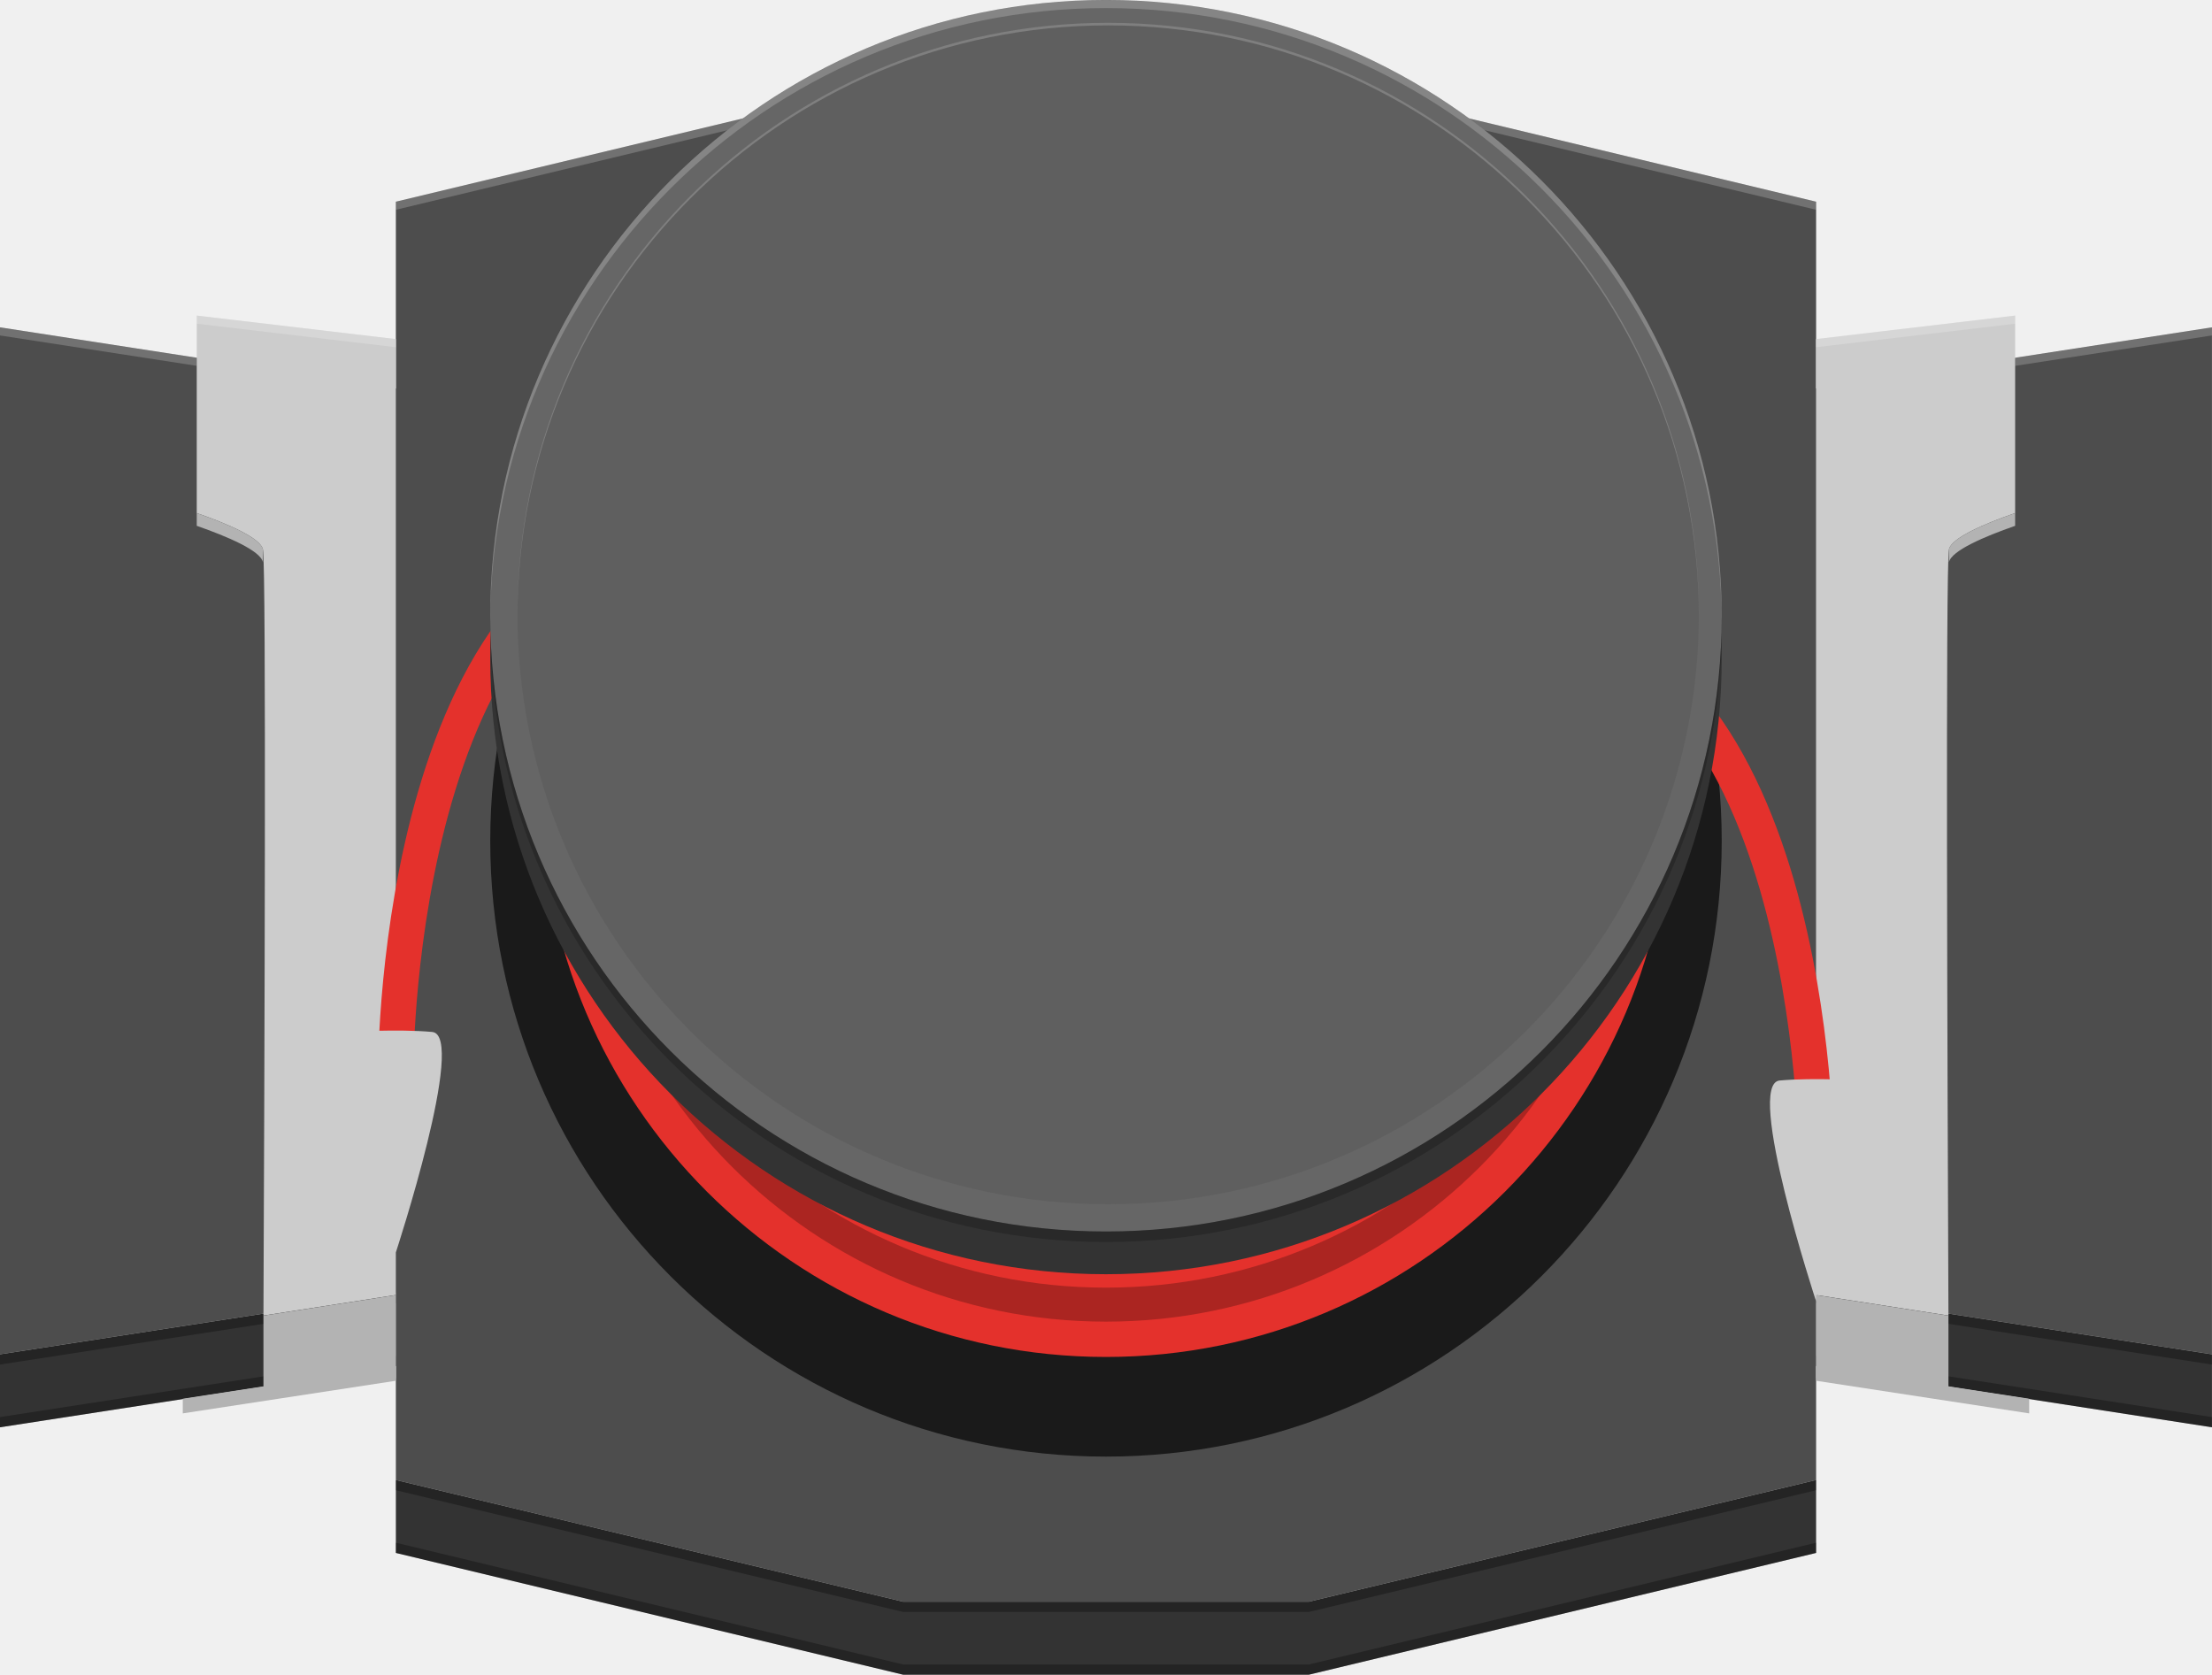
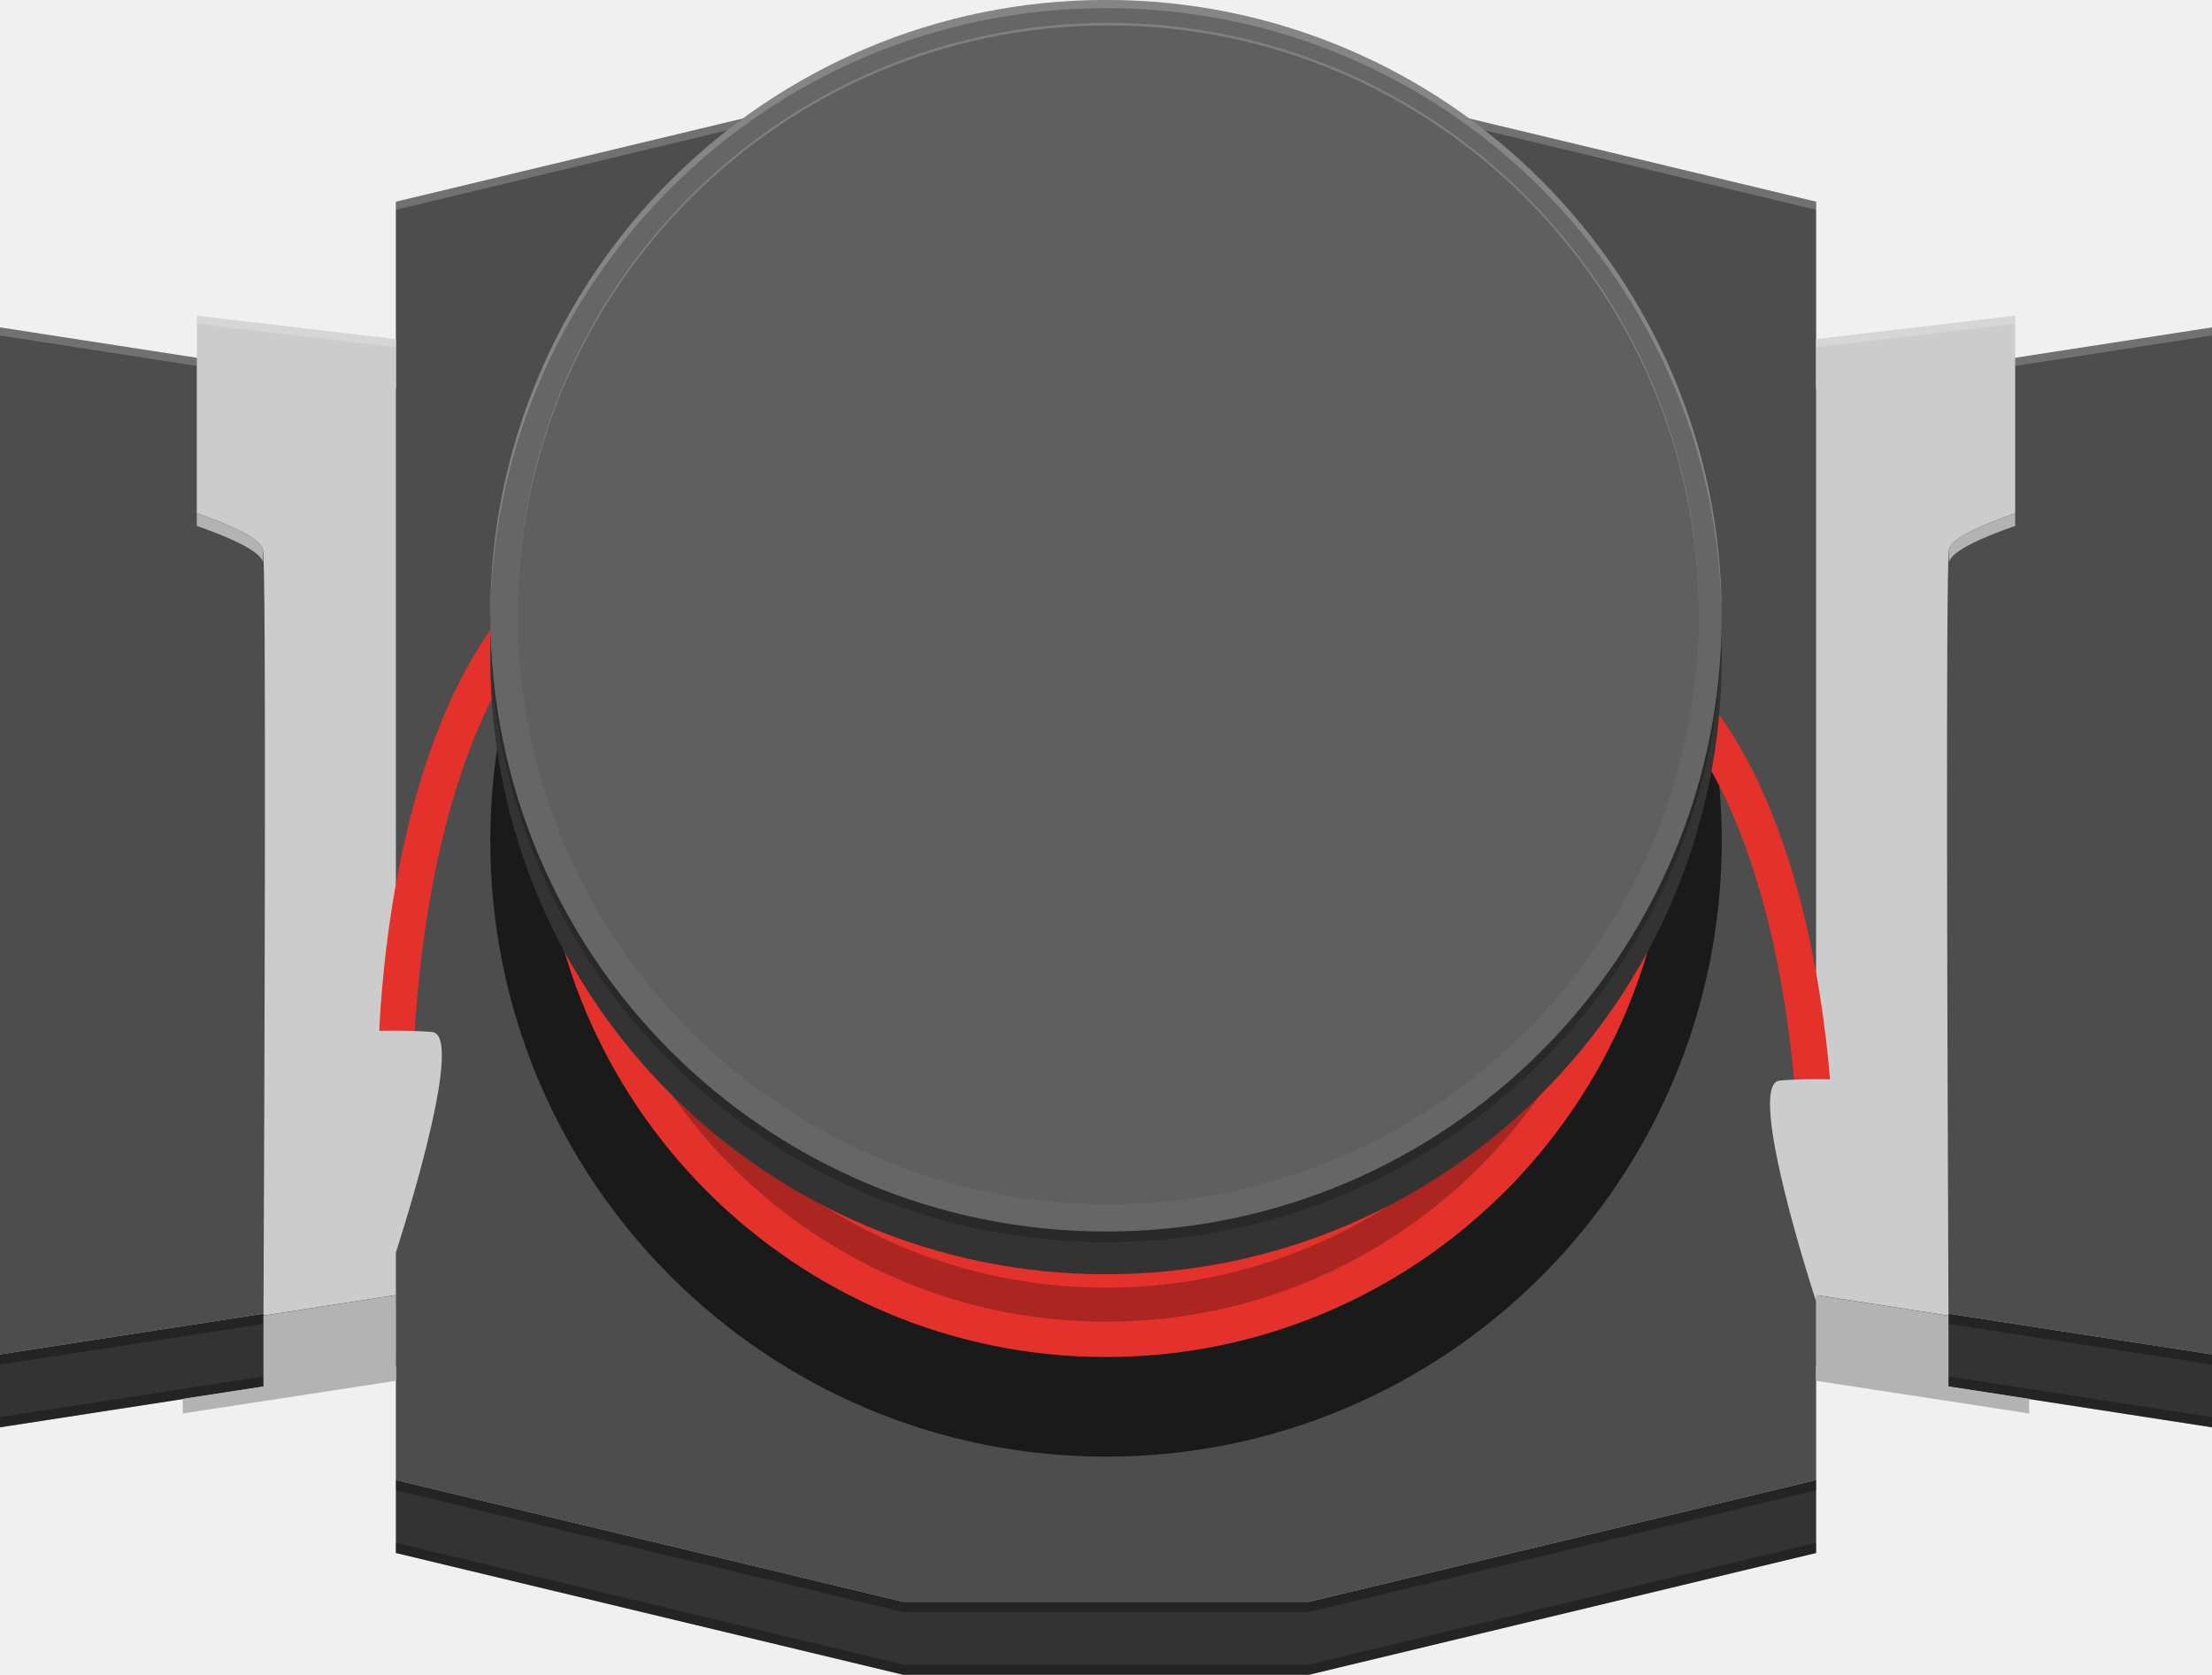
- <svg xmlns="http://www.w3.org/2000/svg" version="1.1" id="Ebene_1" x="0px" y="0px" width="62.645px" height="47.426px" viewBox="-9.774 9.775 62.645 47.426" enable-background="new -9.774 9.775 62.645 47.426" xml:space="preserve">
+ <svg xmlns="http://www.w3.org/2000/svg" version="1.1" id="Ebene_1" x="0px" y="0px" width="62.645px" height="47.426px" viewBox="0 0 62.645 47.426" enable-background="new 0 0 62.645 47.426" xml:space="preserve">
  <g>
-     <polygon fill="#4D4D4D" points="41.659,20.777 41.659,15.487 27.295,12.04 15.802,12.04 1.437,15.487 1.437,20.777 -9.774,19.045    -9.774,48.129 1.437,46.397 1.437,51.688 15.802,55.135 27.295,55.135 41.659,51.688 41.659,46.397 52.87,48.129 52.87,19.045  " />
-     <polygon fill="#333333" points="-9.774,50.195 1.437,48.462 1.437,53.753 15.802,57.201 27.295,57.201 41.659,53.753    41.659,48.462 52.87,50.195 52.87,48.129 41.659,46.397 41.659,51.688 27.295,55.135 15.802,55.135 1.437,51.688 1.437,46.397    -9.774,48.129  " />
-     <polygon opacity="0.3" points="41.659,48.173 52.87,49.906 52.87,50.195 41.659,48.462  " />
-     <polygon opacity="0.3" points="1.437,53.464 15.802,56.912 27.295,56.912 41.659,53.464 41.659,53.753 27.295,57.201    15.802,57.201 1.437,53.753  " />
-     <polygon opacity="0.3" points="-9.774,49.906 1.437,48.173 1.437,48.462 -9.774,50.195  " />
-     <polygon opacity="0.3" points="41.659,46.397 52.87,48.129 52.87,48.418 41.659,46.686  " />
-     <polygon opacity="0.3" points="1.437,51.688 15.802,55.135 27.295,55.135 41.659,51.688 41.659,51.977 27.295,55.424    15.802,55.424 1.437,51.977  " />
-     <polygon opacity="0.3" points="-9.774,48.129 1.437,46.397 1.437,46.686 -9.774,48.418  " />
-     <circle fill="#1A1A1A" cx="21.548" cy="33.587" r="17.438" />
-     <path fill="none" stroke="#E4312C" stroke-miterlimit="10" d="M37.031,30.377c0,8.551-6.932,15.483-15.483,15.483   c-8.551,0-15.483-6.932-15.483-15.483" />
-     <path fill="none" stroke="#AB2521" stroke-miterlimit="10" d="M37.031,31.257c0,8.551-6.932,15.483-15.483,15.483   c-8.551,0-15.483-6.932-15.483-15.483" />
-     <path fill="none" stroke="#AB2521" stroke-miterlimit="10" d="M37.031,29.759c0,8.551-6.932,15.483-15.483,15.483   c-8.551,0-15.483-6.932-15.483-15.483" />
-     <path fill="none" stroke="#E4312C" stroke-miterlimit="10" d="M37.031,32.221c0,8.551-6.932,15.482-15.483,15.482   c-8.551,0-15.483-6.932-15.483-15.482" />
-     <path fill="#CCCCCC" d="M-4.202,18.712v5.592c0.871,0.304,1.809,0.703,1.875,1.033c0.098,0.492,0.042,14.938,0.014,21.694   l3.75-0.583v-27.07L-4.202,18.712z" />
-     <path fill="#CCCCCC" d="M47.296,18.712v5.592c-0.871,0.304-1.809,0.703-1.875,1.033c-0.098,0.492-0.042,14.938-0.014,21.694   l-3.75-0.583v-27.07L47.296,18.712z" />
-     <path fill="#B3B3B3" d="M-4.202,24.666c0.871,0.304,1.809,0.703,1.875,1.033v-0.361c-0.066-0.33-1.004-0.729-1.875-1.033V24.666z" />
-     <path fill="#B3B3B3" d="M45.421,25.699c0.066-0.33,1.004-0.729,1.875-1.033v-0.361c-0.871,0.304-1.809,0.703-1.875,1.033V25.699z" />
-     <path fill="none" stroke="#E4312C" stroke-miterlimit="10" d="M1.437,39.962c0,0,0-15.25,8.861-15.25" />
-     <path fill="none" stroke="#E4312C" stroke-miterlimit="10" d="M41.657,42.462c0,0,0-15.25-8.861-15.25" />
-     <circle fill="#333333" cx="21.548" cy="28.422" r="17.438" />
-     <circle fill="#666666" cx="21.548" cy="27.212" r="17.438" />
-     <path opacity="0.2" d="M4.11,27.212c0,9.631,7.807,17.438,17.438,17.438c9.631,0,17.438-7.807,17.438-17.438v0.298   c0,9.631-7.807,17.438-17.438,17.438c-9.63,0-17.438-7.807-17.438-17.438V27.212z" />
-     <circle fill="#5F5F5F" cx="21.61" cy="27.15" r="16.729" />
+     <g>
+       <polygon fill="#4D4D4D" points="51.434,11.003 51.434,5.713 37.07,2.267 25.576,2.267 11.211,5.713 11.211,11.003 0,9.272     0,38.356 11.211,36.623 11.211,41.914 25.576,45.362 37.07,45.362 51.434,41.914 51.434,36.623 62.645,38.356 62.645,9.272   " />
+     </g>
+     <g>
+       <polygon fill="#333333" points="0,40.421 11.211,38.689 11.211,43.98 25.576,47.428 37.07,47.428 51.434,43.98 51.434,38.689     62.645,40.421 62.645,38.356 51.434,36.623 51.434,41.914 37.07,45.362 25.576,45.362 11.211,41.914 11.211,36.623 0,38.356   " />
+     </g>
+     <g opacity="0.3" enable-background="new    ">
+       <polygon points="51.434,38.4 62.645,40.132 62.645,40.421 51.434,38.689   " />
+     </g>
+     <g opacity="0.3" enable-background="new    ">
+       <polygon points="11.211,43.691 25.576,47.139 37.07,47.139 51.434,43.691 51.434,43.98 37.07,47.428 25.576,47.428 11.211,43.98       " />
+     </g>
+     <g opacity="0.3" enable-background="new    ">
+       <polygon points="0,40.132 11.211,38.4 11.211,38.689 0,40.421   " />
+     </g>
+     <g opacity="0.3" enable-background="new    ">
+       <polygon points="51.434,36.623 62.645,38.356 62.645,38.645 51.434,36.912   " />
+     </g>
+     <g opacity="0.3" enable-background="new    ">
+       <polygon points="11.211,41.914 25.576,45.362 37.07,45.362 51.434,41.914 51.434,42.203 37.07,45.651 25.576,45.651     11.211,42.203   " />
+     </g>
+     <g opacity="0.3" enable-background="new    ">
+       <polygon points="0,38.356 11.211,36.623 11.211,36.912 0,38.645   " />
+     </g>
+     <g>
+       <circle fill="#1A1A1A" cx="31.323" cy="23.813" r="17.438" />
+     </g>
+     <g>
+       <path fill="#E4312C" d="M31.323,36.586c-8.813,0-15.983-7.17-15.983-15.982h1c0,8.262,6.722,14.982,14.983,14.982    s14.983-6.721,14.983-14.982h1C47.306,29.416,40.136,36.586,31.323,36.586z" />
+     </g>
+     <g>
+       <path fill="#AB2521" d="M31.323,37.466c-8.813,0-15.983-7.17-15.983-15.982h1c0,8.262,6.722,14.982,14.983,14.982    s14.983-6.721,14.983-14.982h1C47.306,30.296,40.136,37.466,31.323,37.466z" />
+     </g>
+     <g>
+       <path fill="#AB2521" d="M31.323,35.969c-8.813,0-15.983-7.17-15.983-15.983h1c0,8.262,6.722,14.983,14.983,14.983    s14.983-6.722,14.983-14.983h1C47.306,28.799,40.136,35.969,31.323,35.969z" />
+     </g>
+     <g>
+       <path fill="#E4312C" d="M31.323,38.43c-8.813,0-15.983-7.17-15.983-15.982h1c0,8.262,6.722,14.982,14.983,14.982    s14.983-6.721,14.983-14.982h1C47.306,31.26,40.136,38.43,31.323,38.43z" />
+     </g>
+     <g>
+       <path fill="#CCCCCC" d="M5.573,8.939v5.592c0.871,0.304,1.809,0.703,1.875,1.033c0.098,0.492,0.042,14.938,0.014,21.693    l3.75-0.583V9.605L5.573,8.939z" />
+     </g>
+     <g>
+       <path fill="#CCCCCC" d="M57.071,8.939v5.592c-0.871,0.304-1.81,0.703-1.875,1.033c-0.098,0.492-0.042,14.938-0.014,21.693    l-3.75-0.583V9.605L57.071,8.939z" />
+     </g>
+     <g>
+       <path fill="#B3B3B3" d="M5.573,14.893c0.871,0.304,1.809,0.703,1.875,1.032v-0.36c-0.066-0.33-1.004-0.729-1.875-1.033V14.893z" />
+     </g>
+     <g>
+       <path fill="#B3B3B3" d="M55.196,15.925c0.065-0.329,1.004-0.729,1.875-1.032v-0.361c-0.871,0.304-1.81,0.703-1.875,1.033V15.925z" />
+     </g>
+     <g>
+       <path fill="#E4312C" d="M11.711,30.189h-1c0-0.644,0.106-15.75,9.361-15.75v1C11.807,15.439,11.711,30.041,11.711,30.189z" />
+     </g>
+     <g>
+       <path fill="#E4312C" d="M50.932,32.689c0-0.147-0.103-14.75-8.361-14.75v-1c9.255,0,9.361,15.106,9.361,15.75H50.932z" />
+     </g>
+     <g>
+       <circle fill="#333333" cx="31.323" cy="18.648" r="17.438" />
+     </g>
+     <g>
+       <circle fill="#666666" cx="31.323" cy="17.438" r="17.438" />
+     </g>
+     <g opacity="0.2" enable-background="new    ">
+       <path d="M13.884,17.439c0,9.631,7.808,17.438,17.438,17.438S48.76,27.07,48.76,17.439v0.298c0,9.631-7.807,17.438-17.438,17.438    c-9.63,0-17.438-7.807-17.438-17.438V17.439z" />
+     </g>
+     <g>
+       <circle fill="#5F5F5F" cx="31.384" cy="17.377" r="16.729" />
+     </g>
    <g opacity="0.2">
-       <polygon fill="#FFFFFF" points="47.296,20.136 52.87,19.275 52.87,19.045 47.296,19.907   " />
-       <polygon fill="#FFFFFF" points="-9.774,19.275 -4.204,20.135 -4.204,19.906 -9.774,19.045   " />
-       <polygon fill="#FFFFFF" points="-4.202,18.942 1.437,19.608 1.437,19.379 -4.202,18.712   " />
-       <polygon fill="#FFFFFF" points="41.657,19.608 47.296,18.942 47.296,18.712 41.657,19.379   " />
-       <path fill="#FFFFFF" d="M38.985,27.442c0-9.63-7.807-17.438-17.438-17.438c-9.63,0-17.438,7.807-17.438,17.438v-0.229    c0-9.63,7.807-17.438,17.438-17.438c9.631,0,17.438,7.807,17.438,17.438V27.442z" />
      <g>
-         <path fill="#FFFFFF" d="M1.437,15.487v0.229l9.423-2.261c0.148-0.115,0.3-0.227,0.452-0.338L1.437,15.487z" />
-         <path fill="#FFFFFF" d="M41.659,15.487l-9.875-2.37c0.152,0.111,0.304,0.223,0.452,0.338l9.423,2.261V15.487z" />
+         <polygon fill="#FFFFFF" points="57.071,10.363 62.645,9.501 62.645,9.272 57.071,10.133    " />
      </g>
-       <path fill="#FFFFFF" d="M38.339,27.223c0-9.239-7.489-16.729-16.729-16.729c-9.239,0-16.729,7.49-16.729,16.729V27.15    c0-9.239,7.49-16.729,16.729-16.729c9.239,0,16.729,7.49,16.729,16.729V27.223z" />
+       <g>
+         <polygon fill="#FFFFFF" points="0,9.501 5.571,10.362 5.571,10.132 0,9.272    " />
+       </g>
+       <g>
+         <polygon fill="#FFFFFF" points="5.573,9.168 11.211,9.834 11.211,9.606 5.573,8.939    " />
+       </g>
+       <g>
+         <polygon fill="#FFFFFF" points="51.432,9.834 57.071,9.168 57.071,8.939 51.432,9.606    " />
+       </g>
+       <g>
+         <path fill="#FFFFFF" d="M48.759,17.668c0-9.63-7.807-17.438-17.438-17.438c-9.63,0-17.438,7.807-17.438,17.438V17.44     c0-9.63,7.808-17.438,17.438-17.438S48.759,7.809,48.759,17.44V17.668z" />
+       </g>
+       <g>
+         <g>
+           <path fill="#FFFFFF" d="M11.211,5.713v0.229l9.423-2.261c0.148-0.115,0.301-0.228,0.452-0.338L11.211,5.713z" />
+         </g>
+         <g>
+           <path fill="#FFFFFF" d="M51.434,5.713l-9.875-2.369c0.151,0.11,0.304,0.223,0.451,0.338l9.424,2.261V5.713z" />
+         </g>
+       </g>
+       <g>
+         <path fill="#FFFFFF" d="M48.114,17.449c0-9.239-7.489-16.729-16.729-16.729c-9.238,0-16.729,7.489-16.729,16.729v-0.073     c0-9.238,7.49-16.729,16.729-16.729c9.239,0,16.729,7.49,16.729,16.729V17.449z" />
+       </g>
    </g>
-     <path fill="#CCCCCC" d="M1.437,45.242c0,0,2.02-6.155,1.028-6.243s-2.333,0-2.333,0L1.437,45.242z" />
-     <path fill="#CCCCCC" d="M41.655,46.617c0,0-2.02-6.155-1.028-6.243s2.333,0,2.333,0L41.655,46.617z" />
-     <polygon fill="#B3B3B3" points="-2.313,47.032 1.437,46.449 1.437,48.803 -2.313,49.386  " />
-     <polygon fill="#B3B3B3" points="41.657,46.449 45.407,47.032 45.407,49.386 41.657,48.803  " />
-     <polygon fill="#B3B3B3" points="1.437,48.877 -4.598,49.801 -4.598,49.386 1.437,48.462  " />
-     <polygon fill="#B3B3B3" points="41.659,48.877 47.694,49.801 47.694,49.386 41.659,48.462  " />
+     <g>
+       <path fill="#CCCCCC" d="M11.211,35.469c0,0,2.021-6.155,1.028-6.243s-2.333,0-2.333,0L11.211,35.469z" />
+     </g>
+     <g>
+       <path fill="#CCCCCC" d="M51.429,36.844c0,0-2.02-6.155-1.027-6.243s2.333,0,2.333,0L51.429,36.844z" />
+     </g>
+     <g>
+       <polygon fill="#B3B3B3" points="7.461,37.258 11.211,36.675 11.211,39.03 7.461,39.613   " />
+     </g>
+     <g>
+       <polygon fill="#B3B3B3" points="51.432,36.675 55.182,37.258 55.182,39.613 51.432,39.03   " />
+     </g>
+     <g>
+       <polygon fill="#B3B3B3" points="11.211,39.104 5.176,40.028 5.176,39.613 11.211,38.689   " />
+     </g>
+     <g>
+       <polygon fill="#B3B3B3" points="51.434,39.104 57.468,40.028 57.468,39.613 51.434,38.689   " />
+     </g>
  </g>
</svg>
